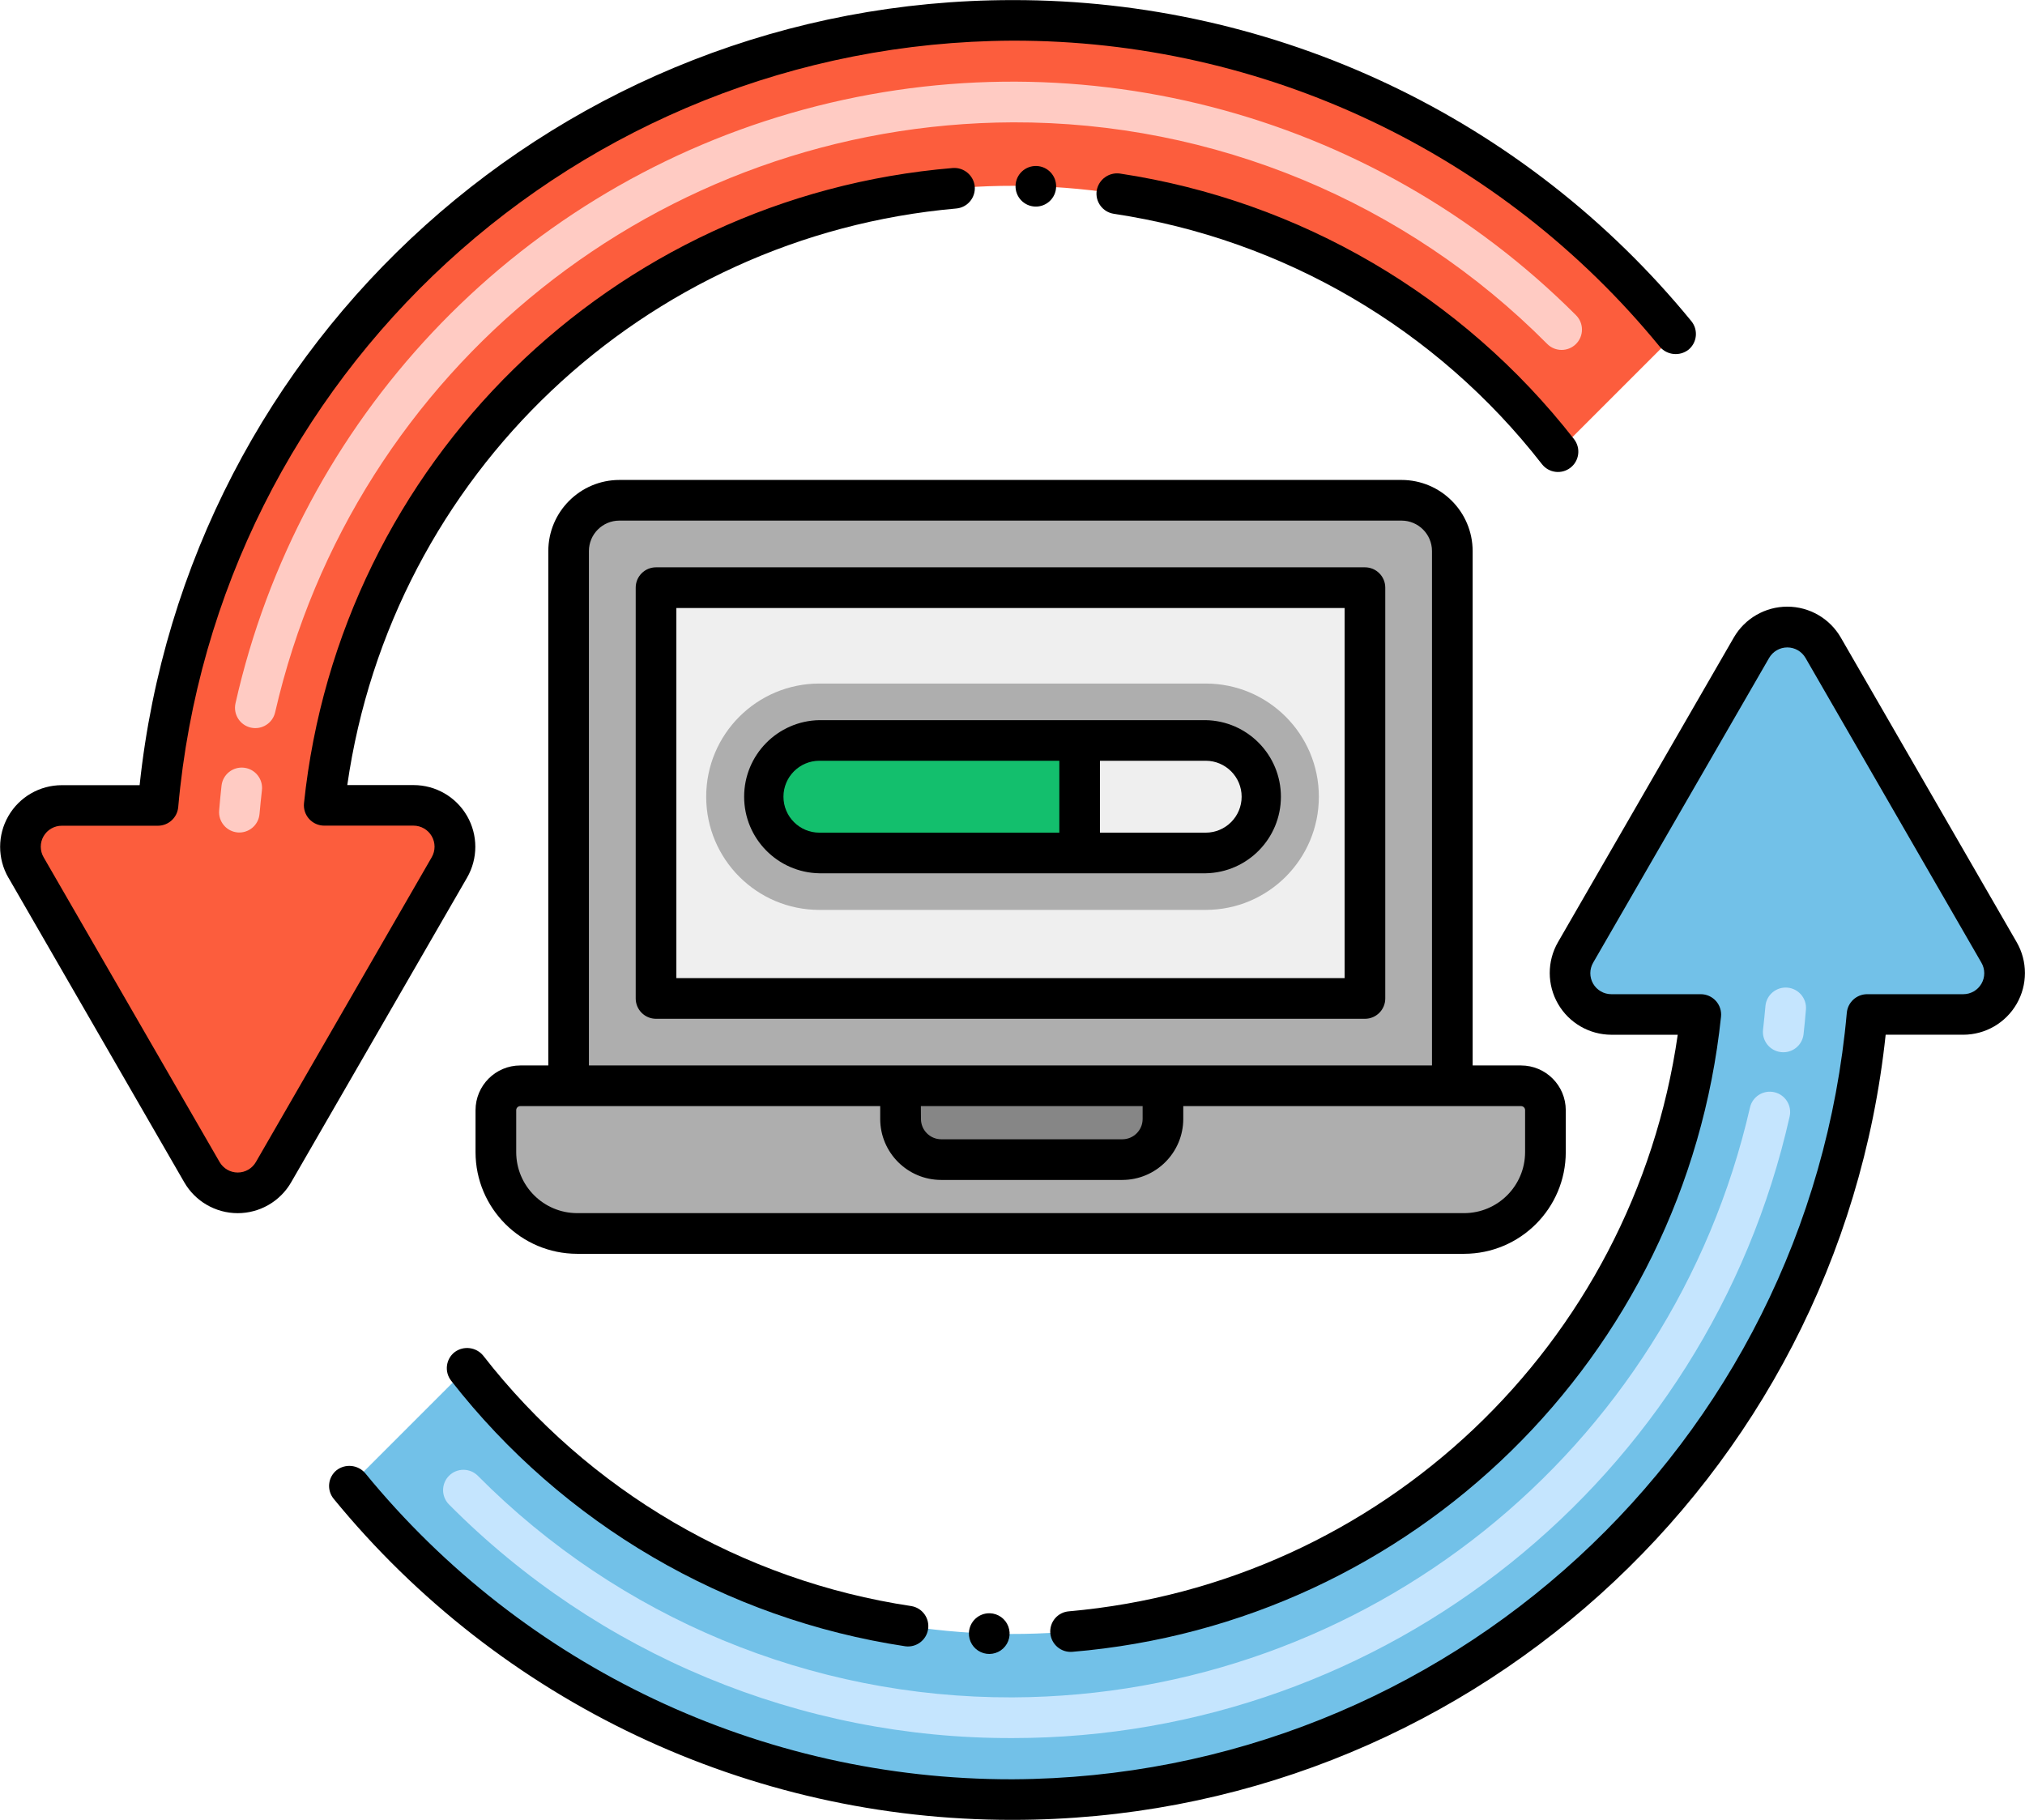
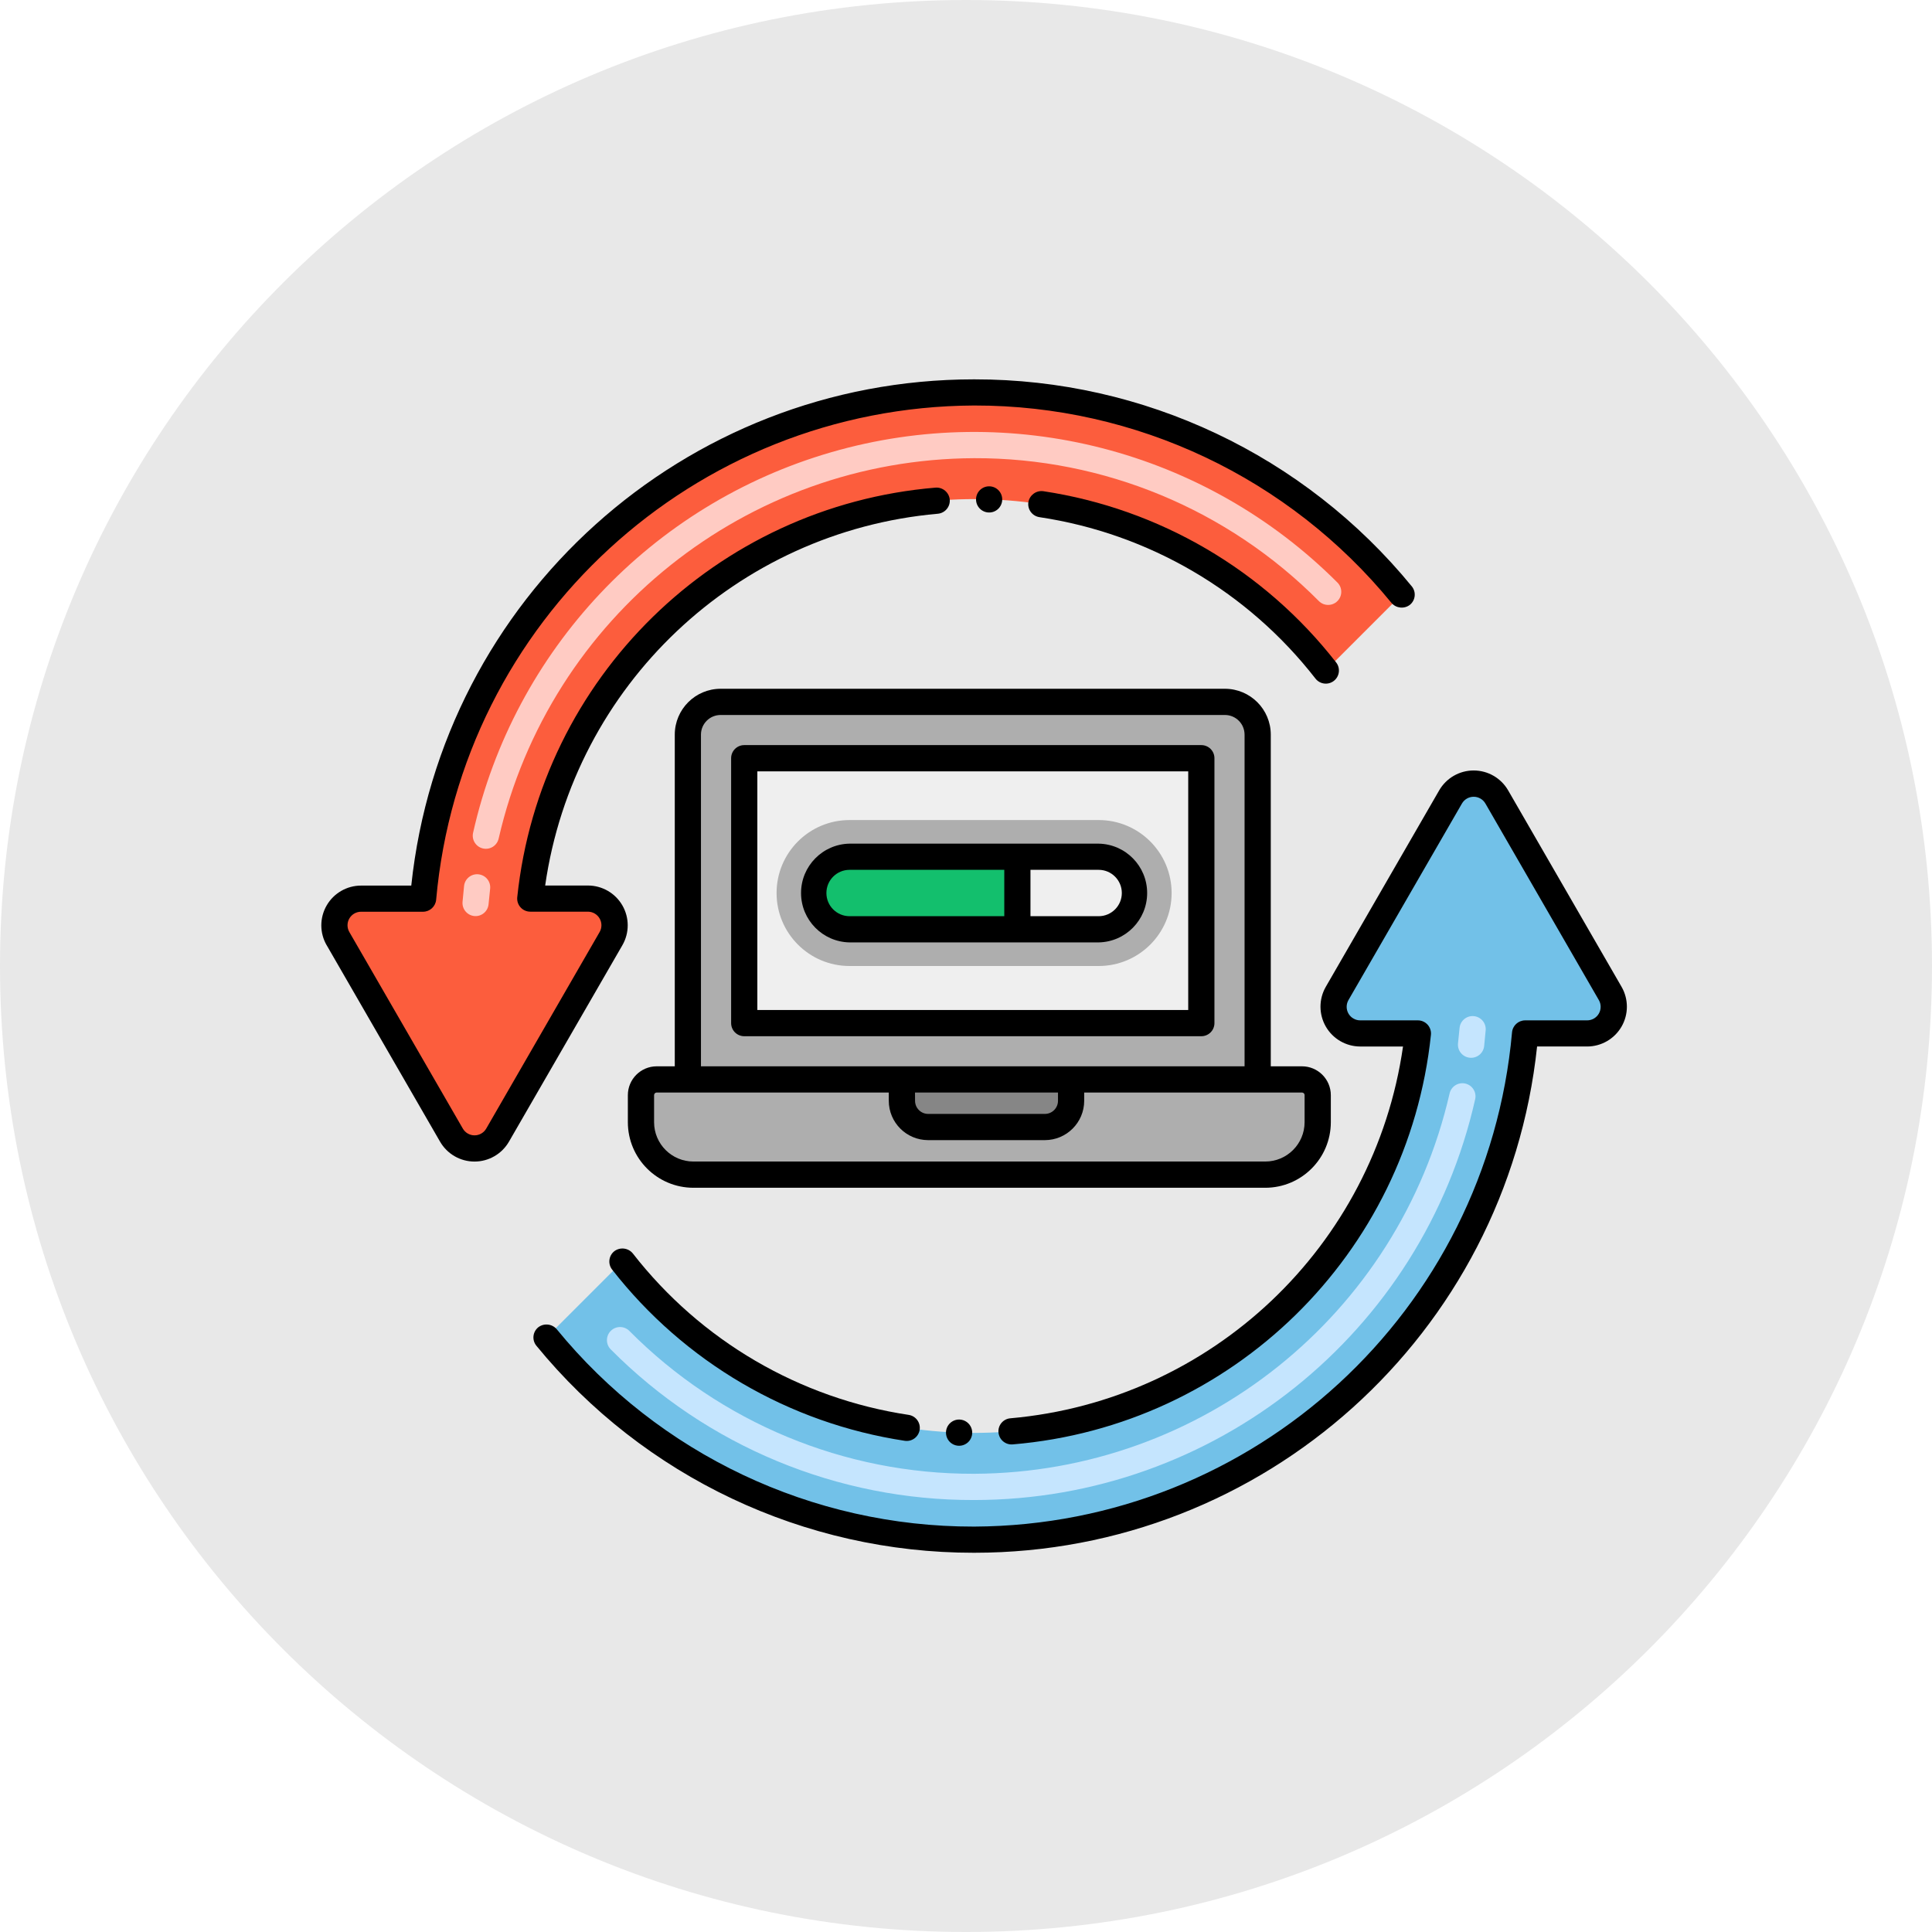
- <svg xmlns="http://www.w3.org/2000/svg" width="84.478" height="75.921" viewBox="0 0 84.478 75.921">
-   <g id="Group_1117409" data-name="Group 1117409" transform="translate(-3.496 -16.11)">
-     <g id="Group_1117408" data-name="Group 1117408" transform="translate(4.346 16.958)">
-       <g id="Group_1117407" data-name="Group 1117407" transform="translate(0 0)">
-         <g id="Group_1117406" data-name="Group 1117406">
-           <path id="Path_908735" data-name="Path 908735" d="M75.052,31.694l-4.91,4.91A28.874,28.874,0,0,0,18.681,51.363h3.726A1.724,1.724,0,0,1,23.9,53.951l-7.337,12.71a1.726,1.726,0,0,1-2.991,0L6.236,53.952A1.724,1.724,0,0,1,7.73,51.363h4.011A35.773,35.773,0,0,1,47.374,18.61h.034A35.666,35.666,0,0,1,75.052,31.694Z" transform="translate(-6.001 -18.61)" fill="#fc5d3d" />
-           <path id="Path_908736" data-name="Path 908736" d="M46.466,129.04l4.91-4.91a28.874,28.874,0,0,0,51.461-14.758H99.111a1.724,1.724,0,0,1-1.494-2.588l7.337-12.71a1.726,1.726,0,0,1,2.991,0l7.337,12.71a1.724,1.724,0,0,1-1.494,2.588h-4.011a35.773,35.773,0,0,1-35.633,32.753h-.034A35.668,35.668,0,0,1,46.466,129.04Z" transform="translate(-32.737 -67.9)" fill="#72c1e8" />
+ <svg xmlns="http://www.w3.org/2000/svg" width="125" height="125" viewBox="0 0 125 125">
+   <g id="Group_1118041" data-name="Group 1118041" transform="translate(-1000.737 -4621.57)">
+     <circle id="Ellipse_11954" data-name="Ellipse 11954" cx="62.5" cy="62.5" r="62.5" transform="translate(1000.737 4621.57)" fill="#e8e8e8" />
+     <g id="Group_1117409" data-name="Group 1117409" transform="translate(1018.025 4630)">
+       <g id="Group_1117408" data-name="Group 1117408" transform="translate(4.346 16.958)">
+         <g id="Group_1117407" data-name="Group 1117407" transform="translate(0 0)">
+           <g id="Group_1117406" data-name="Group 1117406">
+             <path id="Path_908735" data-name="Path 908735" d="M75.052,31.694l-4.91,4.91A28.874,28.874,0,0,0,18.681,51.363h3.726A1.724,1.724,0,0,1,23.9,53.951l-7.337,12.71a1.726,1.726,0,0,1-2.991,0L6.236,53.952A1.724,1.724,0,0,1,7.73,51.363h4.011A35.773,35.773,0,0,1,47.374,18.61h.034A35.666,35.666,0,0,1,75.052,31.694Z" transform="translate(-6.001 -18.61)" fill="#fc5d3d" />
+             <path id="Path_908736" data-name="Path 908736" d="M46.466,129.04l4.91-4.91a28.874,28.874,0,0,0,51.461-14.758H99.111a1.724,1.724,0,0,1-1.494-2.588l7.337-12.71a1.726,1.726,0,0,1,2.991,0l7.337,12.71a1.724,1.724,0,0,1-1.494,2.588h-4.011a35.773,35.773,0,0,1-35.633,32.753h-.034A35.668,35.668,0,0,1,46.466,129.04Z" transform="translate(-32.737 -67.9)" fill="#72c1e8" />
+           </g>
        </g>
+         <path id="Path_908737" data-name="Path 908737" d="M110.285,79.746v22.31H73.42V79.746a2.12,2.12,0,0,1,2.12-2.117h32.624A2.12,2.12,0,0,1,110.285,79.746Z" transform="translate(-50.547 -57.606)" fill="#aeaeae" />
+         <path id="Path_908738" data-name="Path 908738" d="M84.166,88.371H113.74v17.138H84.166Z" transform="translate(-57.647 -64.703)" fill="#efefef" />
+         <path id="Path_908739" data-name="Path 908739" d="M95.055,109.61a4.721,4.721,0,0,1,0-9.443h16.116a4.721,4.721,0,0,1,0,9.443Z" transform="translate(-61.723 -72.498)" fill="#aeaeae" />
+         <path id="Path_908740" data-name="Path 908740" d="M108.256,150.648V152.4a3.394,3.394,0,0,1-3.393,3.393h-37A3.394,3.394,0,0,1,64.47,152.4v-1.751a1.019,1.019,0,0,1,1.018-1.018h41.75A1.019,1.019,0,0,1,108.256,150.648Z" transform="translate(-44.633 -105.179)" fill="#aeaeae" />
+         <path id="Path_908741" data-name="Path 908741" d="M125.178,149.63v1.384a1.7,1.7,0,0,1-1.7,1.7h-7.555a1.7,1.7,0,0,1-1.7-1.7V149.63Z" transform="translate(-77.512 -105.179)" fill="#868686" />
+         <path id="Path_908742" data-name="Path 908742" d="M118.141,109.516a2.346,2.346,0,0,1-2.346,2.346H99.676a2.346,2.346,0,0,1,0-4.692h16.118A2.346,2.346,0,0,1,118.141,109.516Z" transform="translate(-66.345 -77.125)" fill="#efefef" />
+         <path id="Path_908743" data-name="Path 908743" d="M110.534,107.17v4.692H99.676a2.346,2.346,0,0,1,0-4.692Z" transform="translate(-66.345 -77.125)" fill="#13bf6d" />
      </g>
-       <path id="Path_908737" data-name="Path 908737" d="M110.285,79.746v22.31H73.42V79.746a2.12,2.12,0,0,1,2.12-2.117h32.624A2.12,2.12,0,0,1,110.285,79.746Z" transform="translate(-50.547 -57.606)" fill="#aeaeae" />
-       <path id="Path_908738" data-name="Path 908738" d="M84.166,88.371H113.74v17.138H84.166Z" transform="translate(-57.647 -64.703)" fill="#efefef" />
-       <path id="Path_908739" data-name="Path 908739" d="M95.055,109.61a4.721,4.721,0,0,1,0-9.443h16.116a4.721,4.721,0,0,1,0,9.443Z" transform="translate(-61.723 -72.498)" fill="#aeaeae" />
-       <path id="Path_908740" data-name="Path 908740" d="M108.256,150.648V152.4a3.394,3.394,0,0,1-3.393,3.393h-37A3.394,3.394,0,0,1,64.47,152.4v-1.751a1.019,1.019,0,0,1,1.018-1.018h41.75A1.019,1.019,0,0,1,108.256,150.648Z" transform="translate(-44.633 -105.179)" fill="#aeaeae" />
-       <path id="Path_908741" data-name="Path 908741" d="M125.178,149.63v1.384a1.7,1.7,0,0,1-1.7,1.7h-7.555a1.7,1.7,0,0,1-1.7-1.7V149.63Z" transform="translate(-77.512 -105.179)" fill="#868686" />
-       <path id="Path_908742" data-name="Path 908742" d="M118.141,109.516a2.346,2.346,0,0,1-2.346,2.346H99.676a2.346,2.346,0,0,1,0-4.692h16.118A2.346,2.346,0,0,1,118.141,109.516Z" transform="translate(-66.345 -77.125)" fill="#efefef" />
-       <path id="Path_908743" data-name="Path 908743" d="M110.534,107.17v4.692H99.676a2.346,2.346,0,0,1,0-4.692Z" transform="translate(-66.345 -77.125)" fill="#13bf6d" />
+       <path id="Path_908744" data-name="Path 908744" d="M31.212,57.479a.848.848,0,0,1-.775-.916q.043-.522.1-1.039a.848.848,0,0,1,1.685.194q-.056.491-.1.986a.848.848,0,0,1-.916.775Zm.55-4.373a.848.848,0,0,1-.643-1.013A33.227,33.227,0,0,1,87.042,35.9a.848.848,0,0,1-1.2,1.2,31.282,31.282,0,0,0-22.289-9.246A31.7,31.7,0,0,0,32.774,52.463a.848.848,0,0,1-1.012.643Z" transform="translate(-17.799 -6.64)" fill="#ffcbc3" />
+       <path id="Path_908745" data-name="Path 908745" d="M81.753,168.84h-.034a32.966,32.966,0,0,1-23.49-9.744.848.848,0,0,1,1.2-1.2,31.281,31.281,0,0,0,22.289,9.246h.034A31.7,31.7,0,0,0,112.5,142.537a.848.848,0,1,1,1.656.37A33.241,33.241,0,0,1,81.753,168.84Zm32.038-28.618a.848.848,0,0,1-.745-.94q.056-.491.1-.986a.848.848,0,0,1,1.69.141q-.043.522-.1,1.039A.848.848,0,0,1,113.791,140.222Z" transform="translate(-36 -80.219)" fill="#c5e5fe" />
+       <path id="Path_908746" data-name="Path 908746" d="M130.062,37.395a.847.847,0,1,0-.875.818A.846.846,0,0,0,130.062,37.395Z" transform="translate(-82.507 -13.485)" />
+       <path id="Path_908747" data-name="Path 908747" d="M139.034,39.112A27.864,27.864,0,0,1,156.9,49.558a.848.848,0,1,0,1.337-1.045,29.645,29.645,0,0,0-18.945-11.08.864.864,0,0,0-.967.712.85.85,0,0,0,.712.967Z" transform="translate(-89.077 -14.083)" />
+       <path id="Path_908748" data-name="Path 908748" d="M3.847,52.724l7.335,12.709a2.574,2.574,0,0,0,4.461,0l7.338-12.709a2.575,2.575,0,0,0-2.229-3.861H17.984a28.165,28.165,0,0,1,25.4-24.054.85.85,0,0,0,.777-.913.859.859,0,0,0-.916-.777,29.7,29.7,0,0,0-27.067,26.5.848.848,0,0,0,.845.936h3.725a.879.879,0,0,1,.76,1.316L14.174,64.584a.874.874,0,0,1-1.52,0L5.316,51.875a.875.875,0,0,1,.76-1.316h4.01a.854.854,0,0,0,.845-.777A35.1,35.1,0,0,1,45.719,17.806h.034A34.794,34.794,0,0,1,72.742,30.58a.872.872,0,0,0,1.194.119.849.849,0,0,0,.119-1.191v0a36.511,36.511,0,0,0-28.3-13.394h-.034a36.611,36.611,0,0,0-36.4,32.753H6.076a2.573,2.573,0,0,0-2.229,3.861Z" transform="translate(0)" />
+       <path id="Path_908749" data-name="Path 908749" d="M122.639,215.307a.849.849,0,1,0,.875-.818A.851.851,0,0,0,122.639,215.307Z" transform="translate(-78.722 -131.075)" />
+       <path id="Path_908750" data-name="Path 908750" d="M108.9,108.569h3.237a2.575,2.575,0,0,0,2.229-3.861L107.029,92a2.577,2.577,0,0,0-4.465,0l-7.335,12.709a2.577,2.577,0,0,0,2.229,3.861h2.768a28.165,28.165,0,0,1-25.4,24.054.842.842,0,0,0-.774.913.852.852,0,0,0,.913.777,29.7,29.7,0,0,0,27.067-26.5.85.85,0,0,0-.845-.936H97.458a.876.876,0,0,1-.76-1.316l7.338-12.709a.877.877,0,0,1,1.523,0l7.335,12.709a.875.875,0,0,1-.76,1.316h-4.01a.854.854,0,0,0-.845.777,35.1,35.1,0,0,1-34.788,31.976h-.034a34.794,34.794,0,0,1-26.989-12.773.872.872,0,0,0-1.194-.119.845.845,0,0,0-.119,1.191v0a36.523,36.523,0,0,0,28.3,13.394h.034A36.617,36.617,0,0,0,108.9,108.569Z" transform="translate(-26.739 -49.291)" />
+       <path id="Path_908751" data-name="Path 908751" d="M58.766,182.046a.849.849,0,0,0-.146,1.191,29.647,29.647,0,0,0,18.945,11.08.848.848,0,0,0,.258-1.676,0,0,0,0,0,0,0,27.864,27.864,0,0,1-17.862-10.446A.87.87,0,0,0,58.766,182.046Z" transform="translate(-36.304 -109.526)" />
+       <path id="Path_908752" data-name="Path 908752" d="M65.006,78.094V99.556h-1.17a1.868,1.868,0,0,0-1.866,1.866v1.751a4.245,4.245,0,0,0,4.241,4.241h37a4.245,4.245,0,0,0,4.241-4.241v-1.751a1.868,1.868,0,0,0-1.866-1.866h-2.019V78.094a2.97,2.97,0,0,0-2.969-2.965H67.975A2.97,2.97,0,0,0,65.006,78.094Zm40.749,23.328v1.751a2.547,2.547,0,0,1-2.544,2.544h-37a2.547,2.547,0,0,1-2.544-2.544v-1.751a.17.17,0,0,1,.17-.17H78.852v.536a2.547,2.547,0,0,0,2.544,2.544h7.555a2.547,2.547,0,0,0,2.544-2.544v-.536h14.09A.17.17,0,0,1,105.756,101.422Zm-25.207-.17H89.8v.536a.849.849,0,0,1-.848.848H81.4a.849.849,0,0,1-.848-.848Zm21.323-23.159V99.556H66.7V78.094a1.272,1.272,0,0,1,1.272-1.269H100.6A1.272,1.272,0,0,1,101.871,78.094Z" transform="translate(-38.636 -38.996)" />
+       <path id="Path_908753" data-name="Path 908753" d="M82.514,104.706h29.574a.848.848,0,0,0,.848-.848V86.719a.848.848,0,0,0-.848-.848H82.514a.848.848,0,0,0-.848.848v17.138A.848.848,0,0,0,82.514,104.706Zm.848-17.138H111.24v15.442H83.362Z" transform="translate(-51.65 -46.093)" />
+       <path id="Path_908754" data-name="Path 908754" d="M114.143,104.667H98.027a3.195,3.195,0,0,0,0,6.389h16.116a3.195,3.195,0,0,0,0-6.389Zm-17.614,3.194a1.5,1.5,0,0,1,1.5-1.5h10.009v3H98.027A1.5,1.5,0,0,1,96.529,107.861Zm17.614,1.5h-4.411v-3h4.411a1.5,1.5,0,0,1,0,3Z" transform="translate(-60.349 -58.513)" />
    </g>
-     <path id="Path_908744" data-name="Path 908744" d="M31.212,57.479a.848.848,0,0,1-.775-.916q.043-.522.1-1.039a.848.848,0,0,1,1.685.194q-.056.491-.1.986a.848.848,0,0,1-.916.775Zm.55-4.373a.848.848,0,0,1-.643-1.013A33.227,33.227,0,0,1,87.042,35.9a.848.848,0,0,1-1.2,1.2,31.282,31.282,0,0,0-22.289-9.246A31.7,31.7,0,0,0,32.774,52.463a.848.848,0,0,1-1.012.643Z" transform="translate(-17.799 -6.64)" fill="#ffcbc3" />
-     <path id="Path_908745" data-name="Path 908745" d="M81.753,168.84h-.034a32.966,32.966,0,0,1-23.49-9.744.848.848,0,0,1,1.2-1.2,31.281,31.281,0,0,0,22.289,9.246h.034A31.7,31.7,0,0,0,112.5,142.537a.848.848,0,1,1,1.656.37A33.241,33.241,0,0,1,81.753,168.84Zm32.038-28.618a.848.848,0,0,1-.745-.94q.056-.491.1-.986a.848.848,0,0,1,1.69.141q-.043.522-.1,1.039A.848.848,0,0,1,113.791,140.222Z" transform="translate(-36 -80.219)" fill="#c5e5fe" />
-     <path id="Path_908746" data-name="Path 908746" d="M130.062,37.395a.847.847,0,1,0-.875.818A.846.846,0,0,0,130.062,37.395Z" transform="translate(-82.507 -13.485)" />
-     <path id="Path_908747" data-name="Path 908747" d="M139.034,39.112A27.864,27.864,0,0,1,156.9,49.558a.848.848,0,1,0,1.337-1.045,29.645,29.645,0,0,0-18.945-11.08.864.864,0,0,0-.967.712.85.85,0,0,0,.712.967Z" transform="translate(-89.077 -14.083)" />
-     <path id="Path_908748" data-name="Path 908748" d="M3.847,52.724l7.335,12.709a2.574,2.574,0,0,0,4.461,0l7.338-12.709a2.575,2.575,0,0,0-2.229-3.861H17.984a28.165,28.165,0,0,1,25.4-24.054.85.85,0,0,0,.777-.913.859.859,0,0,0-.916-.777,29.7,29.7,0,0,0-27.067,26.5.848.848,0,0,0,.845.936h3.725a.879.879,0,0,1,.76,1.316L14.174,64.584a.874.874,0,0,1-1.52,0L5.316,51.875a.875.875,0,0,1,.76-1.316h4.01a.854.854,0,0,0,.845-.777A35.1,35.1,0,0,1,45.719,17.806h.034A34.794,34.794,0,0,1,72.742,30.58a.872.872,0,0,0,1.194.119.849.849,0,0,0,.119-1.191v0a36.511,36.511,0,0,0-28.3-13.394h-.034a36.611,36.611,0,0,0-36.4,32.753H6.076a2.573,2.573,0,0,0-2.229,3.861Z" transform="translate(0)" />
-     <path id="Path_908749" data-name="Path 908749" d="M122.639,215.307a.849.849,0,1,0,.875-.818A.851.851,0,0,0,122.639,215.307Z" transform="translate(-78.722 -131.075)" />
-     <path id="Path_908750" data-name="Path 908750" d="M108.9,108.569h3.237a2.575,2.575,0,0,0,2.229-3.861L107.029,92a2.577,2.577,0,0,0-4.465,0l-7.335,12.709a2.577,2.577,0,0,0,2.229,3.861h2.768a28.165,28.165,0,0,1-25.4,24.054.842.842,0,0,0-.774.913.852.852,0,0,0,.913.777,29.7,29.7,0,0,0,27.067-26.5.85.85,0,0,0-.845-.936H97.458a.876.876,0,0,1-.76-1.316l7.338-12.709a.877.877,0,0,1,1.523,0l7.335,12.709a.875.875,0,0,1-.76,1.316h-4.01a.854.854,0,0,0-.845.777,35.1,35.1,0,0,1-34.788,31.976h-.034a34.794,34.794,0,0,1-26.989-12.773.872.872,0,0,0-1.194-.119.845.845,0,0,0-.119,1.191v0a36.523,36.523,0,0,0,28.3,13.394h.034A36.617,36.617,0,0,0,108.9,108.569Z" transform="translate(-26.739 -49.291)" />
-     <path id="Path_908751" data-name="Path 908751" d="M58.766,182.046a.849.849,0,0,0-.146,1.191,29.647,29.647,0,0,0,18.945,11.08.848.848,0,0,0,.258-1.676,0,0,0,0,0,0,0,27.864,27.864,0,0,1-17.862-10.446A.87.87,0,0,0,58.766,182.046Z" transform="translate(-36.304 -109.526)" />
-     <path id="Path_908752" data-name="Path 908752" d="M65.006,78.094V99.556h-1.17a1.868,1.868,0,0,0-1.866,1.866v1.751a4.245,4.245,0,0,0,4.241,4.241h37a4.245,4.245,0,0,0,4.241-4.241v-1.751a1.868,1.868,0,0,0-1.866-1.866h-2.019V78.094a2.97,2.97,0,0,0-2.969-2.965H67.975A2.97,2.97,0,0,0,65.006,78.094Zm40.749,23.328v1.751a2.547,2.547,0,0,1-2.544,2.544h-37a2.547,2.547,0,0,1-2.544-2.544v-1.751a.17.17,0,0,1,.17-.17H78.852v.536a2.547,2.547,0,0,0,2.544,2.544h7.555a2.547,2.547,0,0,0,2.544-2.544v-.536h14.09A.17.17,0,0,1,105.756,101.422Zm-25.207-.17H89.8v.536a.849.849,0,0,1-.848.848H81.4a.849.849,0,0,1-.848-.848Zm21.323-23.159V99.556H66.7V78.094a1.272,1.272,0,0,1,1.272-1.269H100.6A1.272,1.272,0,0,1,101.871,78.094Z" transform="translate(-38.636 -38.996)" />
-     <path id="Path_908753" data-name="Path 908753" d="M82.514,104.706h29.574a.848.848,0,0,0,.848-.848V86.719a.848.848,0,0,0-.848-.848H82.514a.848.848,0,0,0-.848.848v17.138A.848.848,0,0,0,82.514,104.706Zm.848-17.138H111.24v15.442H83.362Z" transform="translate(-51.65 -46.093)" />
-     <path id="Path_908754" data-name="Path 908754" d="M114.143,104.667H98.027a3.195,3.195,0,0,0,0,6.389h16.116a3.195,3.195,0,0,0,0-6.389Zm-17.614,3.194a1.5,1.5,0,0,1,1.5-1.5h10.009v3H98.027A1.5,1.5,0,0,1,96.529,107.861Zm17.614,1.5h-4.411v-3h4.411a1.5,1.5,0,0,1,0,3Z" transform="translate(-60.349 -58.513)" />
  </g>
</svg>
